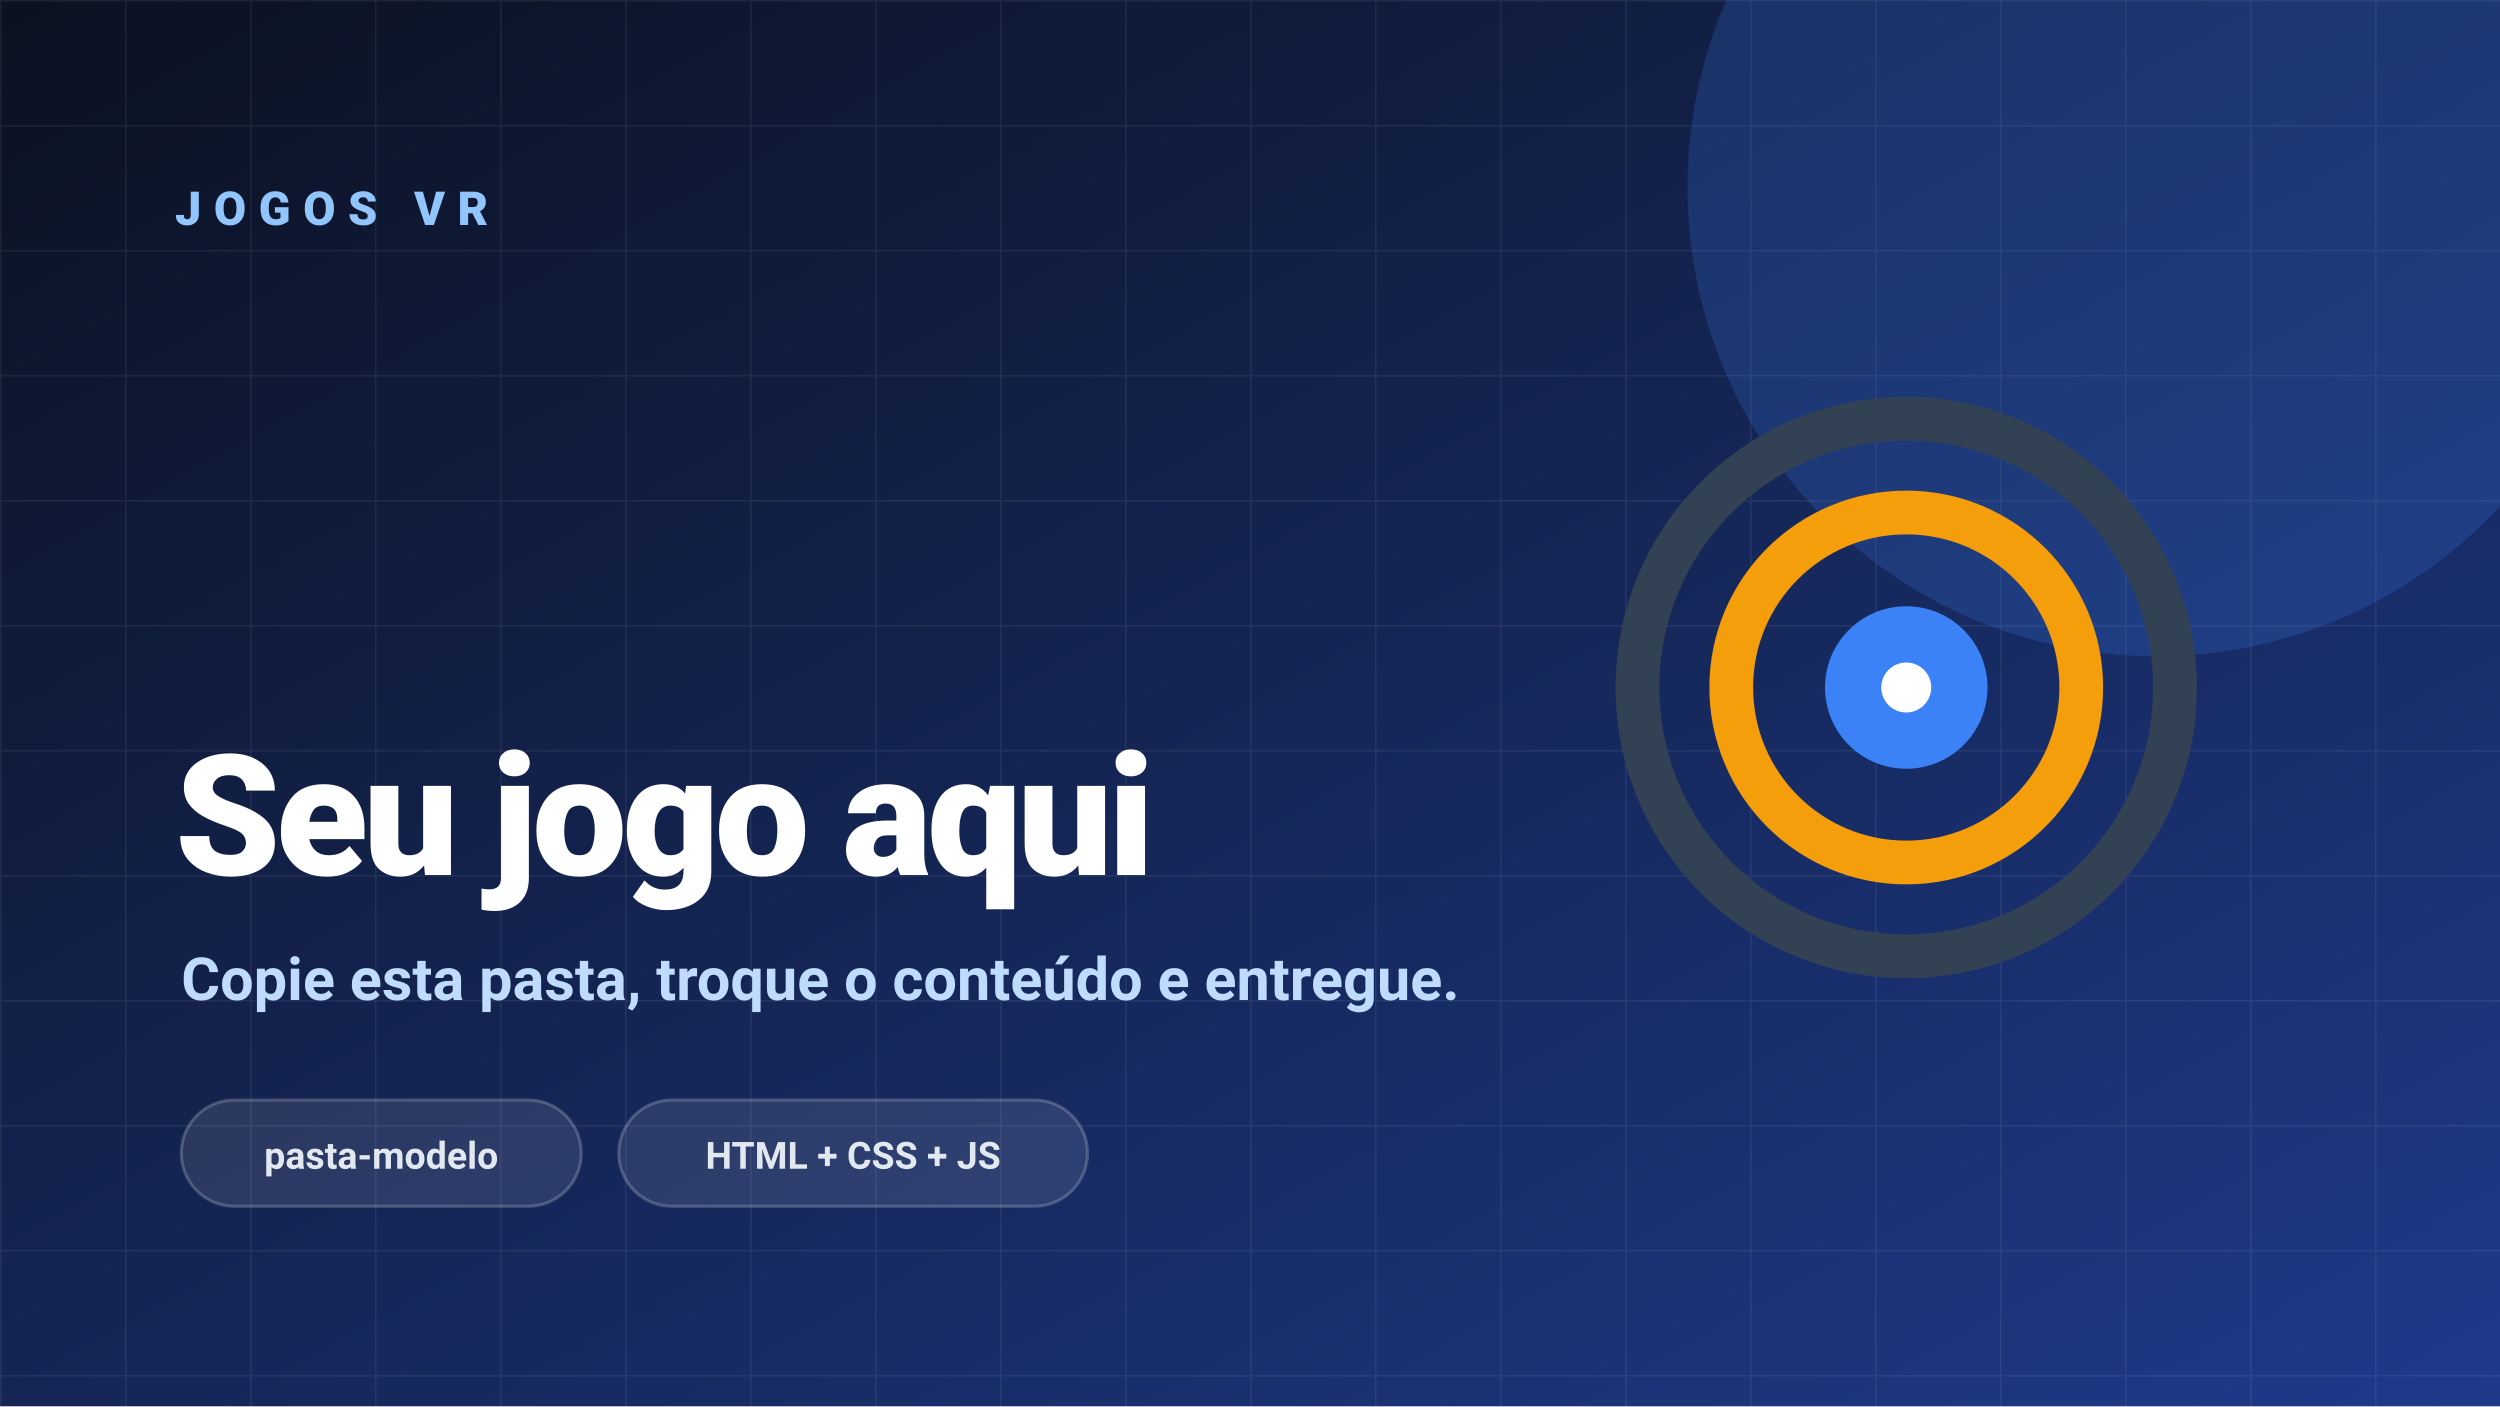
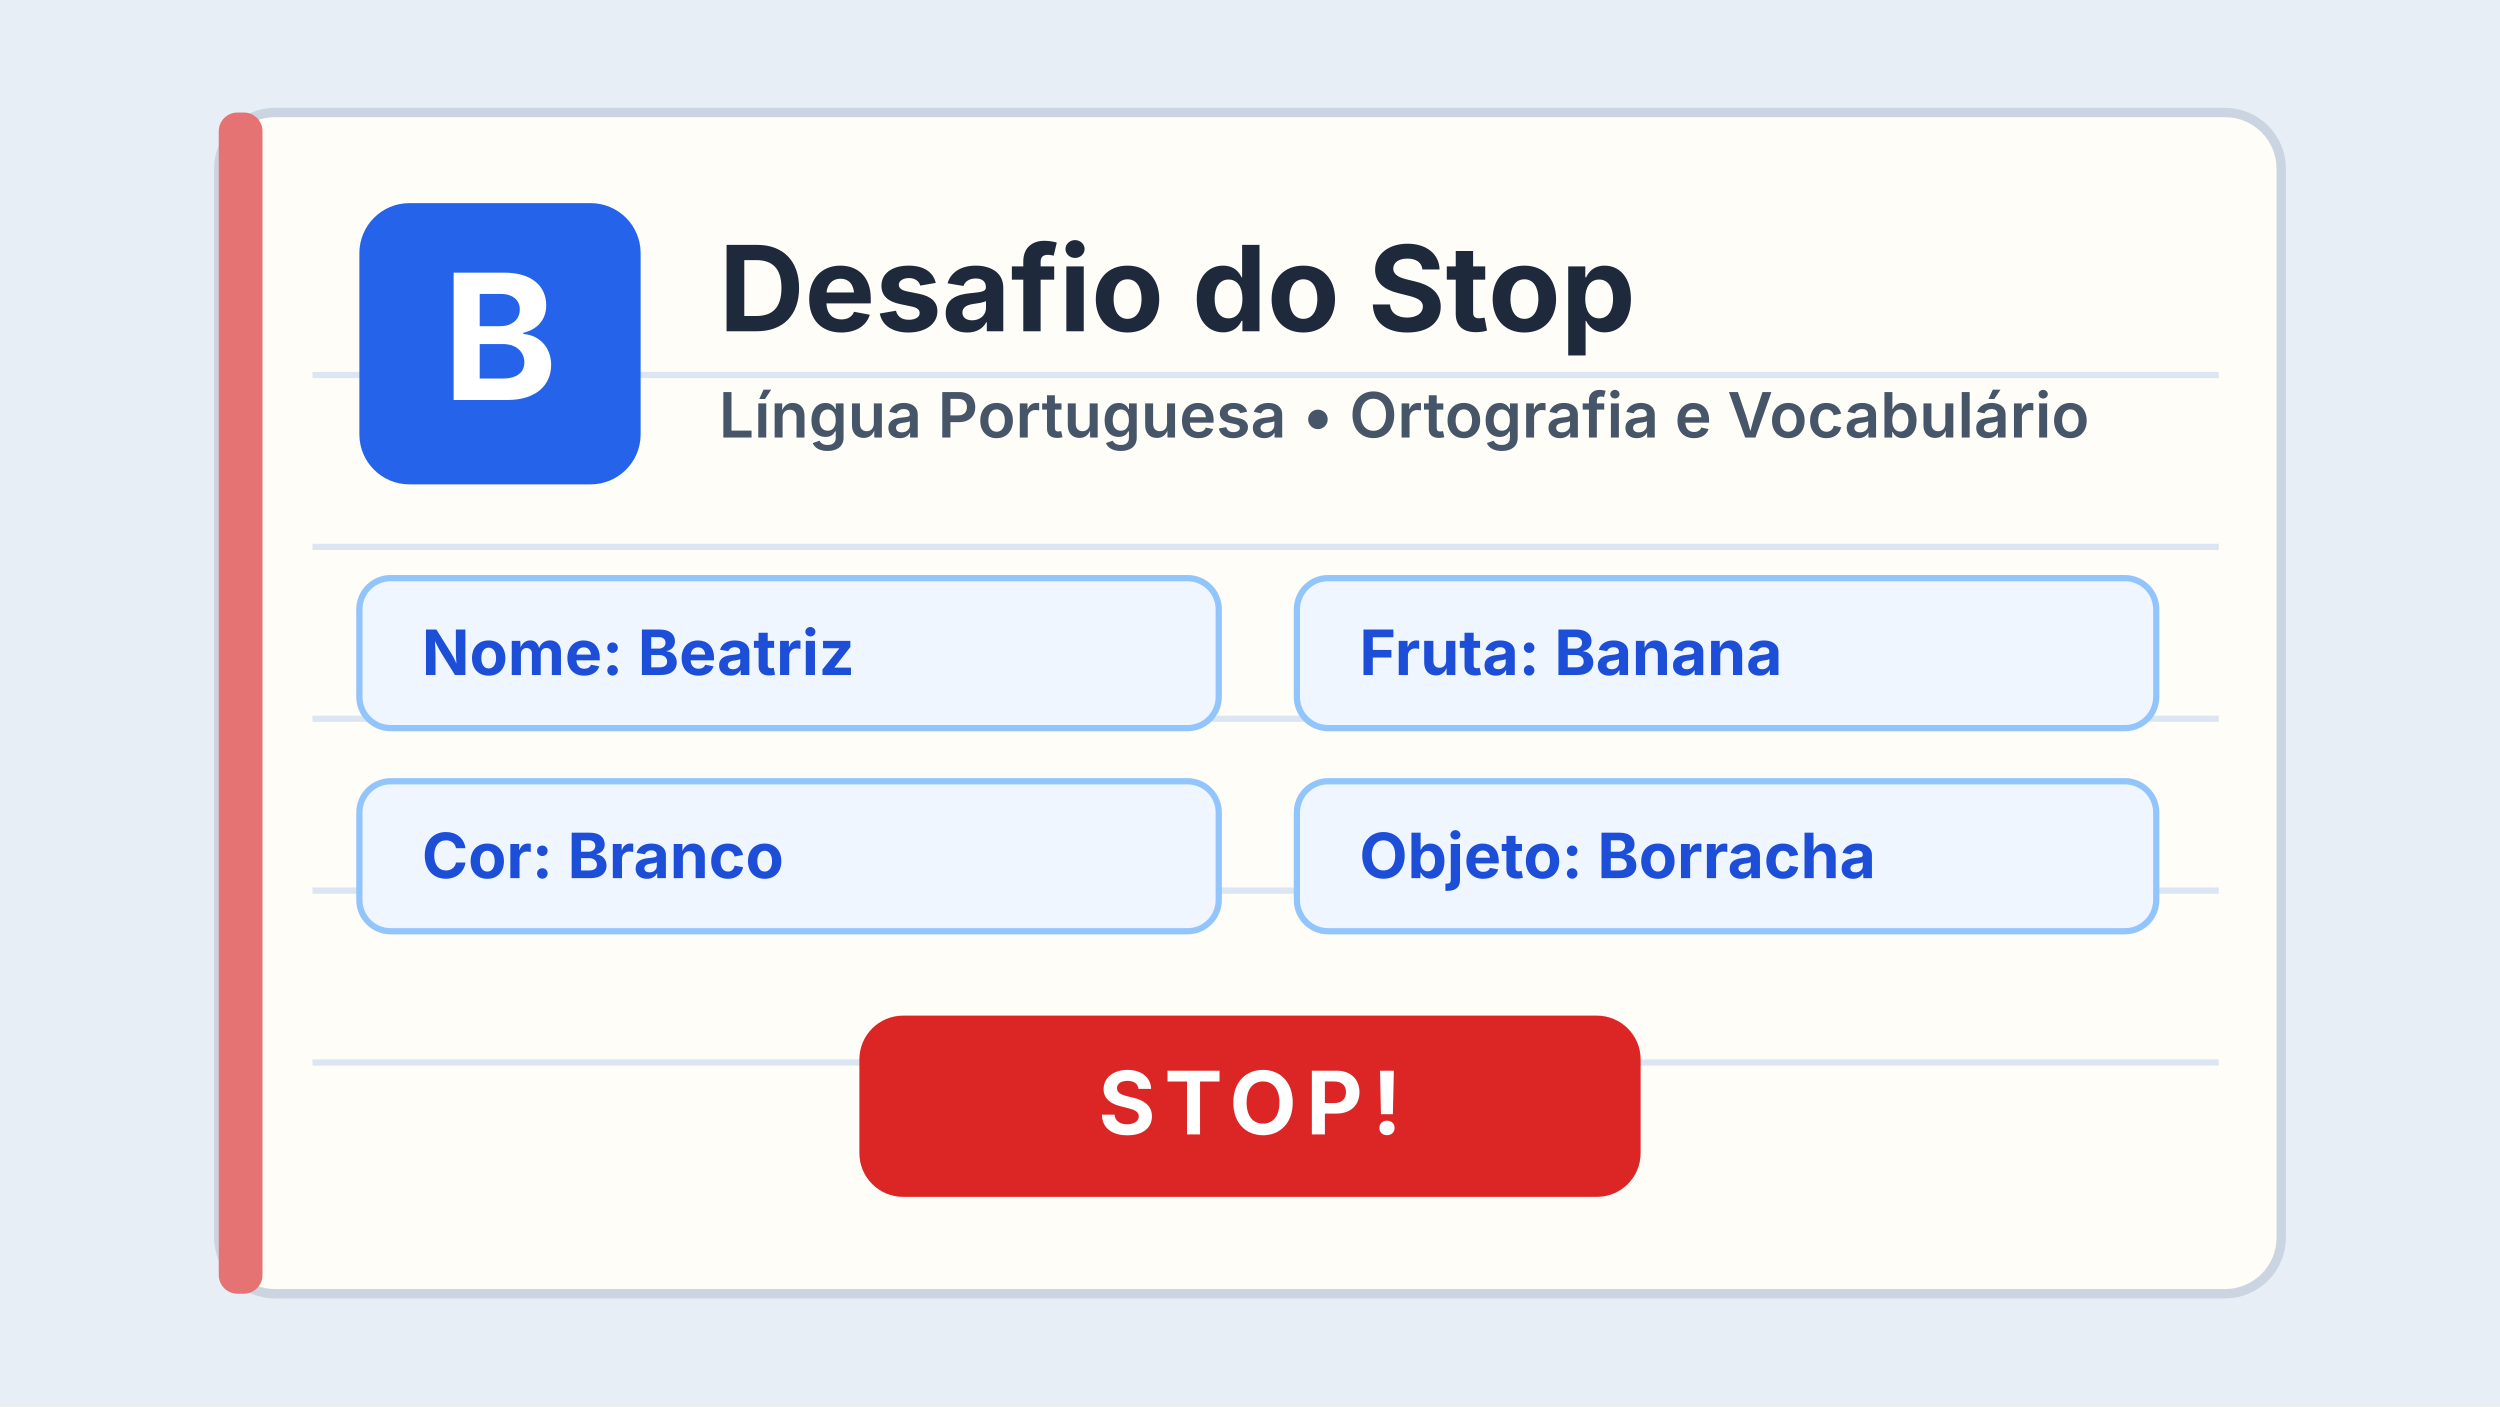
- <svg xmlns="http://www.w3.org/2000/svg" viewBox="0 0 800 450" role="img" aria-label="Capa de modelo de jogo">
-   <defs>
-     <linearGradient id="bg" x1="0" y1="0" x2="1" y2="1">
-       <stop offset="0" stop-color="#0b1120" />
-       <stop offset="1" stop-color="#1e3a8a" />
-     </linearGradient>
-     <pattern id="grid" width="40" height="40" patternUnits="userSpaceOnUse">
-       <path d="M40 0H0V40" fill="none" stroke="#ffffff" stroke-opacity="0.07" />
-     </pattern>
-   </defs>
-   <rect width="800" height="450" fill="url(#bg)" />
-   <rect width="800" height="450" fill="url(#grid)" />
-   <circle cx="690" cy="60" r="150" fill="#3b82f6" opacity="0.2" />
-   <g font-family="ui-sans-serif, system-ui, -apple-system, Segoe UI, Roboto, Arial, sans-serif">
-     <text x="56" y="72" fill="#93c5fd" font-size="15" font-weight="800" letter-spacing="4">JOGOS VR</text>
-     <g transform="translate(520 130)">
-       <circle cx="90" cy="90" r="86" fill="none" stroke="#334155" stroke-width="14" />
-       <circle cx="90" cy="90" r="56" fill="none" stroke="#f59e0b" stroke-width="14" />
-       <circle cx="90" cy="90" r="26" fill="#3b82f6" />
-       <circle cx="90" cy="90" r="8" fill="#ffffff" />
-     </g>
-     <text x="56" y="280" fill="#ffffff" font-size="54" font-weight="900" letter-spacing="-1.5">Seu jogo aqui</text>
-     <text x="58" y="320" fill="#bfdbfe" font-size="19" font-weight="600">Copie esta pasta, troque o conteúdo e entregue.</text>
-     <g transform="translate(58 352)">
-       <rect width="128" height="34" rx="17" fill="#ffffff" fill-opacity="0.1" stroke="#ffffff" stroke-opacity="0.2" />
-       <text x="64" y="22" fill="#e2e8f0" font-size="12" font-weight="700" text-anchor="middle">pasta-modelo</text>
-     </g>
-     <g transform="translate(198 352)">
-       <rect width="150" height="34" rx="17" fill="#ffffff" fill-opacity="0.1" stroke="#ffffff" stroke-opacity="0.2" />
-       <text x="75" y="22" fill="#e2e8f0" font-size="12" font-weight="700" text-anchor="middle">HTML + CSS + JS</text>
-     </g>
-   </g>
+ <svg xmlns="http://www.w3.org/2000/svg" viewBox="0 0 800 450" width="800" height="450">
+   <rect width="800" height="450" fill="#e8eef5" />
+   <rect x="70" y="36" width="660" height="378" rx="18" fill="#fffdf7" stroke="#cbd5e1" stroke-width="3" />
+   <rect x="70" y="36" width="14" height="378" rx="6" fill="#e57373" />
+   <line x1="100" y1="120" x2="710" y2="120" stroke="#dbe6f2" stroke-width="2" />
+   <line x1="100" y1="175" x2="710" y2="175" stroke="#dbe6f2" stroke-width="2" />
+   <line x1="100" y1="230" x2="710" y2="230" stroke="#dbe6f2" stroke-width="2" />
+   <line x1="100" y1="285" x2="710" y2="285" stroke="#dbe6f2" stroke-width="2" />
+   <line x1="100" y1="340" x2="710" y2="340" stroke="#dbe6f2" stroke-width="2" />
+   <rect x="115" y="65" width="90" height="90" rx="16" fill="#2563eb" />
+   <text x="160" y="128" font-family="system-ui, -apple-system, sans-serif" font-size="56" font-weight="bold" fill="#ffffff" text-anchor="middle">B</text>
+   <text x="230" y="106" font-family="system-ui, -apple-system, sans-serif" font-size="38" font-weight="bold" fill="#1e293b">Desafio do Stop</text>
+   <text x="230" y="140" font-family="system-ui, -apple-system, sans-serif" font-size="20" font-weight="600" fill="#475569">Língua Portuguesa • Ortografia e Vocabulário</text>
+   <rect x="115" y="185" width="275" height="48" rx="10" fill="#eff6ff" stroke="#93c5fd" stroke-width="2" />
+   <text x="135" y="216" font-family="system-ui, -apple-system, sans-serif" font-size="20" font-weight="bold" fill="#1d4ed8">Nome: Beatriz</text>
+   <rect x="415" y="185" width="275" height="48" rx="10" fill="#eff6ff" stroke="#93c5fd" stroke-width="2" />
+   <text x="435" y="216" font-family="system-ui, -apple-system, sans-serif" font-size="20" font-weight="bold" fill="#1d4ed8">Fruta: Banana</text>
+   <rect x="115" y="250" width="275" height="48" rx="10" fill="#eff6ff" stroke="#93c5fd" stroke-width="2" />
+   <text x="135" y="281" font-family="system-ui, -apple-system, sans-serif" font-size="20" font-weight="bold" fill="#1d4ed8">Cor: Branco</text>
+   <rect x="415" y="250" width="275" height="48" rx="10" fill="#eff6ff" stroke="#93c5fd" stroke-width="2" />
+   <text x="435" y="281" font-family="system-ui, -apple-system, sans-serif" font-size="20" font-weight="bold" fill="#1d4ed8">Objeto: Borracha</text>
+   <rect x="275" y="325" width="250" height="58" rx="14" fill="#dc2626" />
+   <text x="400" y="363" font-family="system-ui, -apple-system, sans-serif" font-size="28" font-weight="bold" letter-spacing="3" fill="#ffffff" text-anchor="middle">STOP!</text>
</svg>
